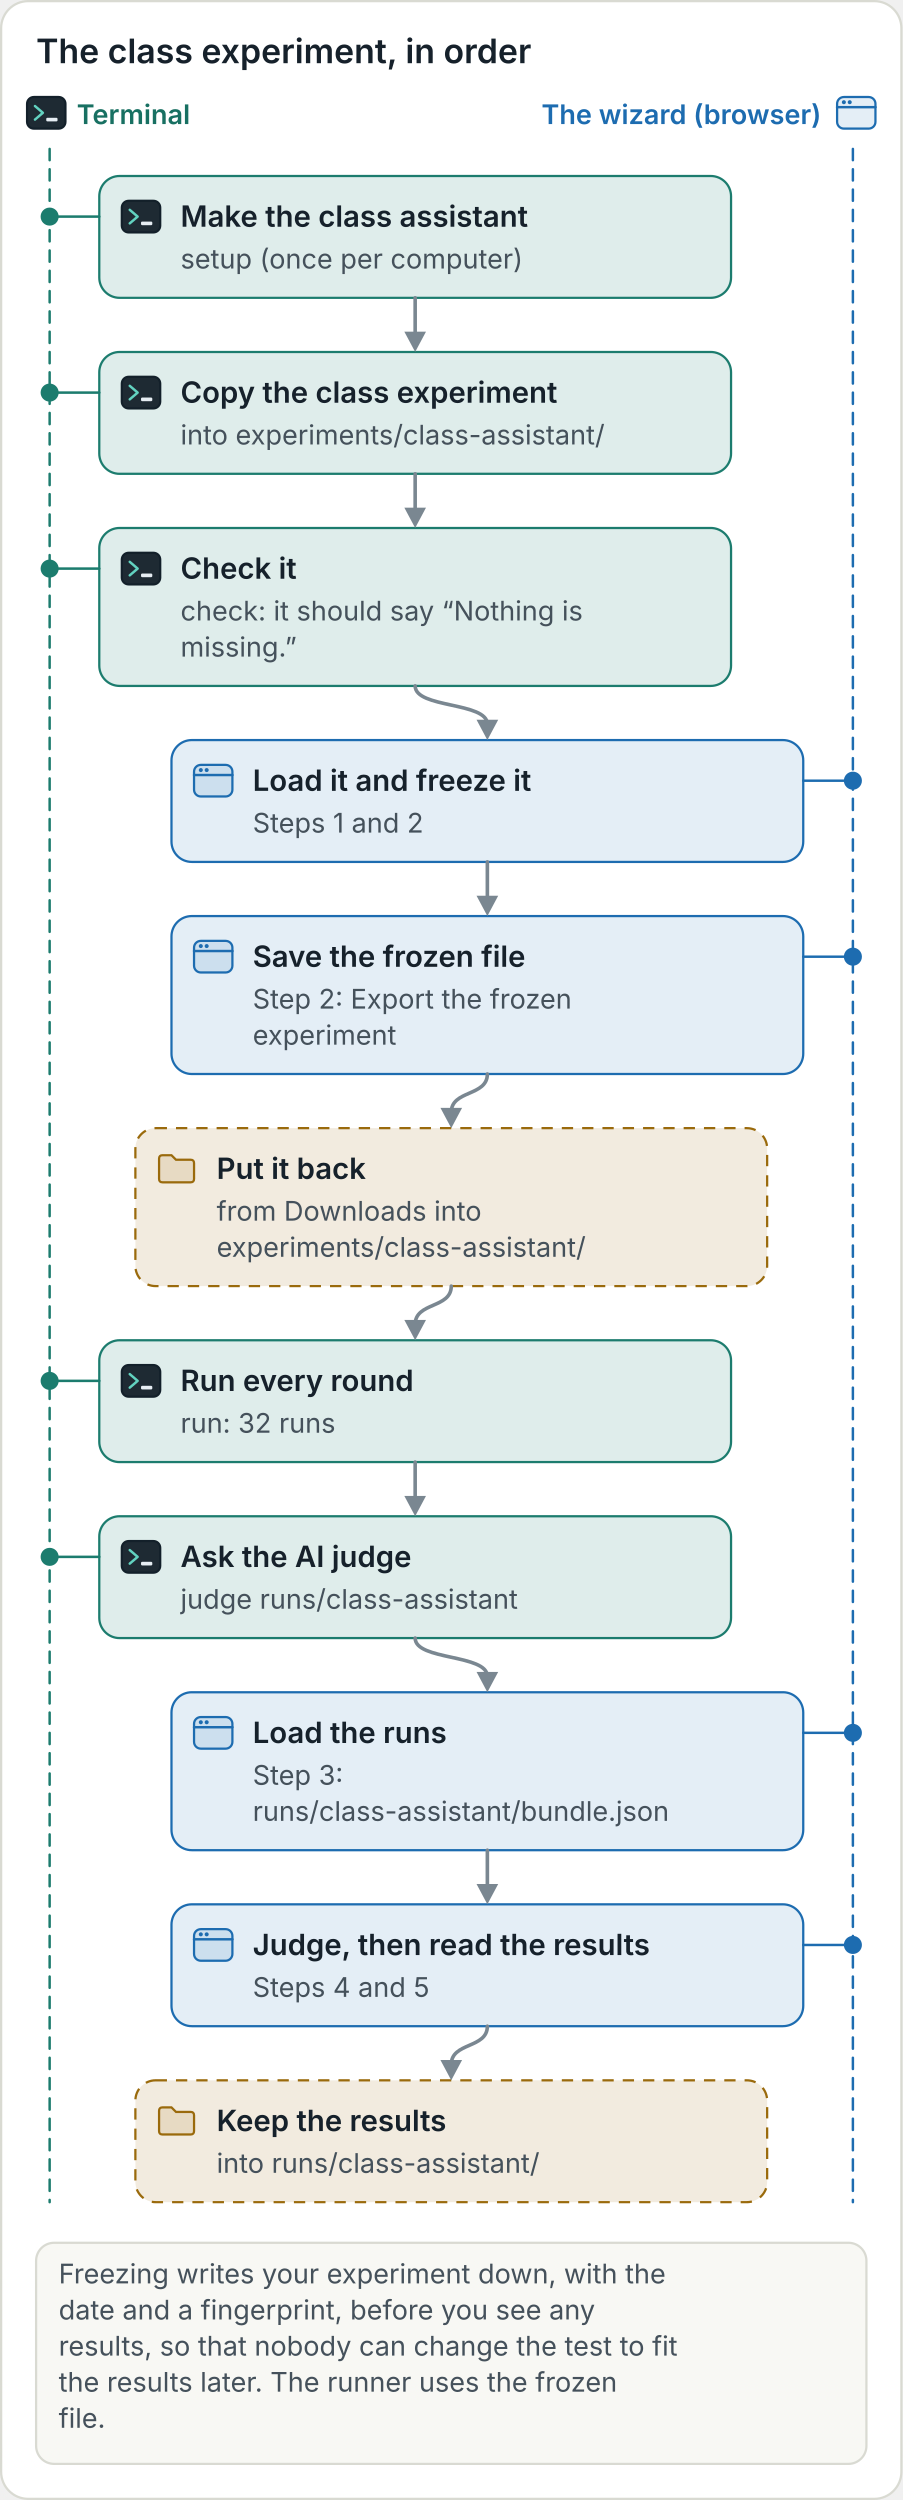
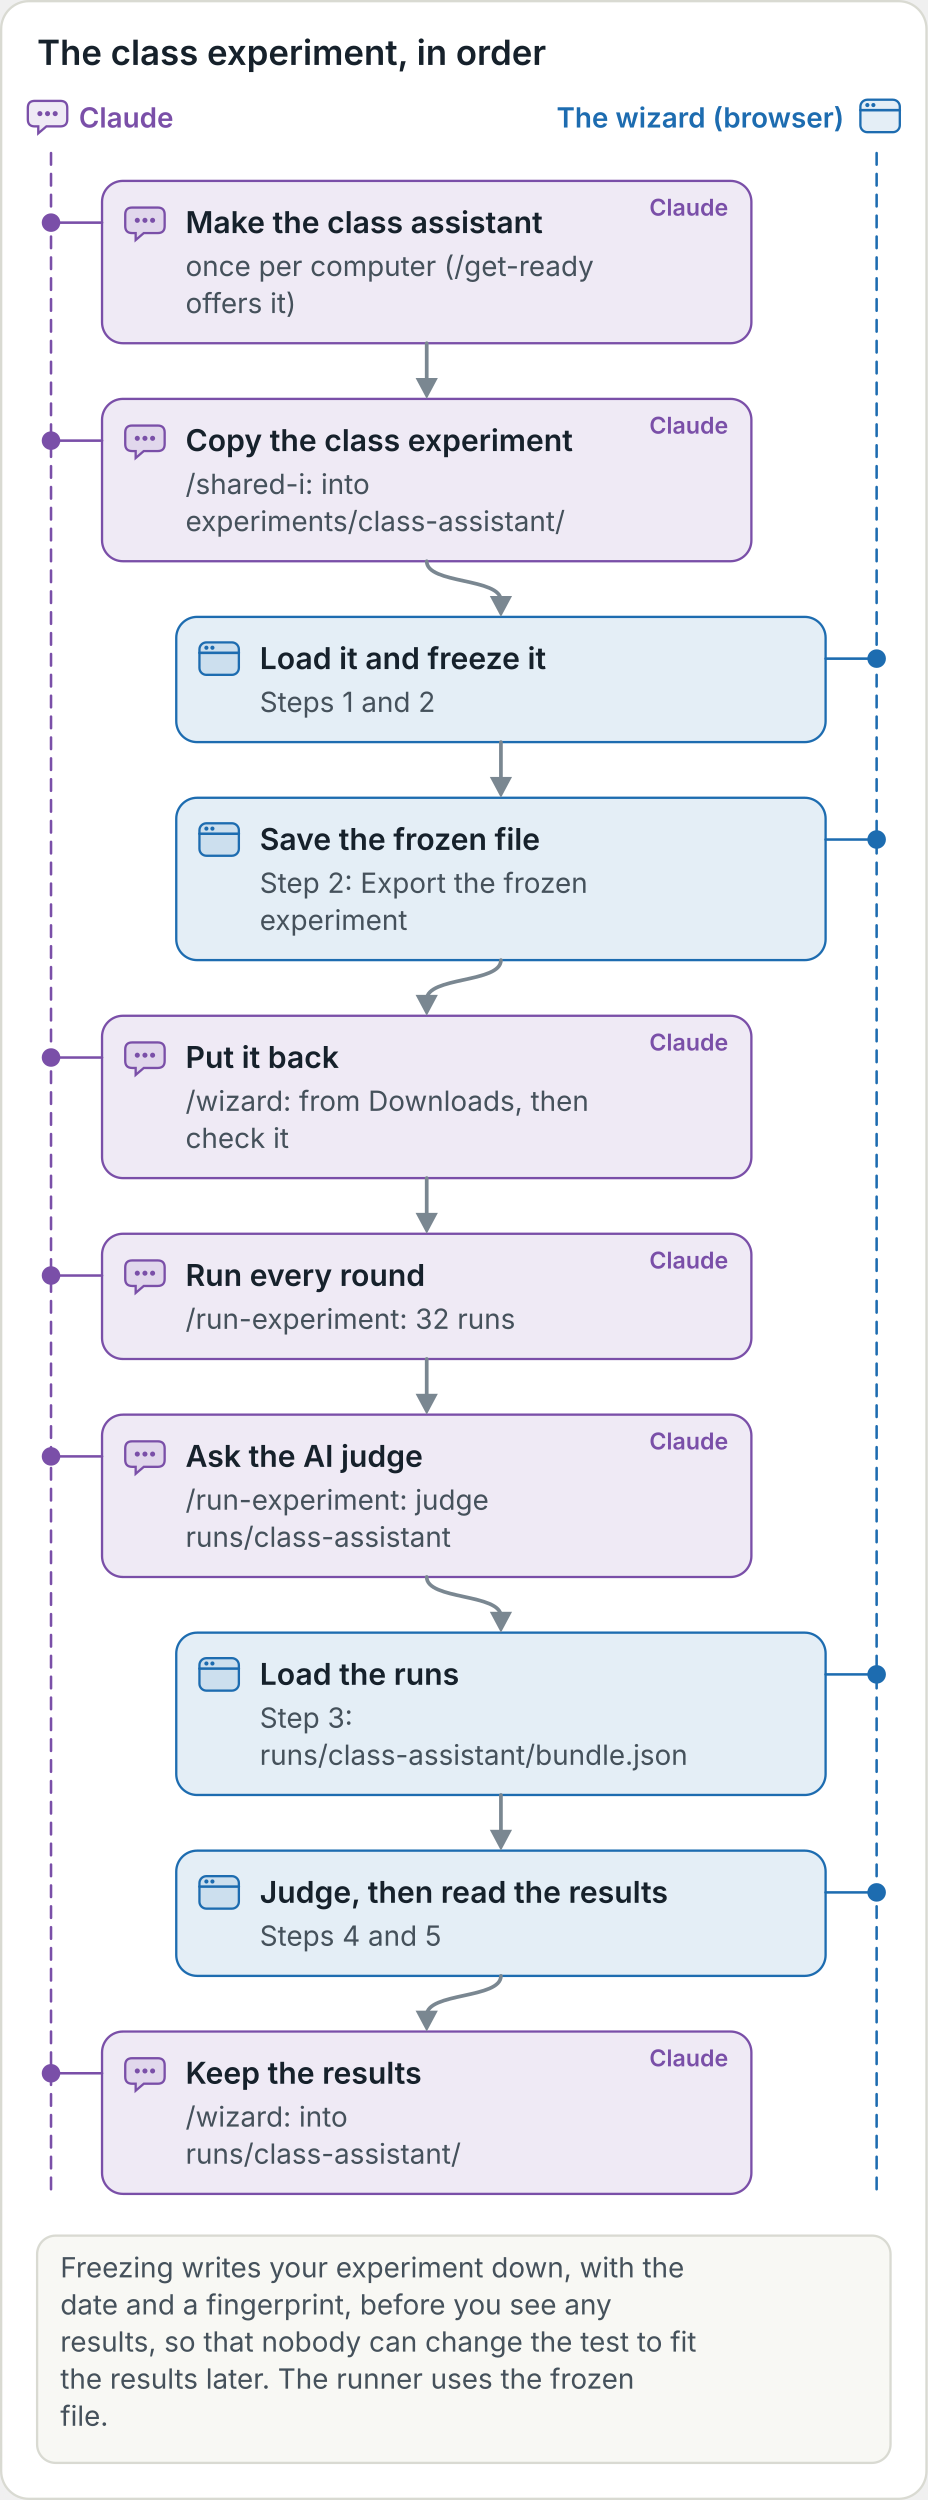
- <svg xmlns="http://www.w3.org/2000/svg" class="dg" viewBox="0 0 400 1108" width="400" height="1108" role="img" aria-labelledby="order-class-t order-class-d">
+ <svg xmlns="http://www.w3.org/2000/svg" class="dg" viewBox="0 0 400 1078" width="400" height="1078" role="img" aria-labelledby="order-class-t order-class-d">
  <style>
.dg text{font-family:Inter, system-ui, -apple-system, "Segoe UI", Roboto, sans-serif;fill:#16212B}
.dg .b{font-weight:600}
.dg .t2{fill:#45515B}
.dg .bg{fill:#FFFFFF;stroke:#D9DAD2}
.dg .pl{fill:#F8F8F4;stroke:#D9DAD2}
.dg .ln{fill:none;stroke:#5F6A73;stroke-width:1.6;stroke-linecap:round;stroke-linejoin:round}
.dg .thin{stroke-width:1.1}
.dg .dash{stroke-dasharray:5 4}
- .dg .f-term{fill:rgba(28,124,110,.14);stroke:#1C7C6E}
- .dg .s-term{stroke:#1C7C6E}
- .dg .h-term{fill:#1C7C6E}
- .dg .t-term{fill:#187062}
.dg .f-web{fill:rgba(29,108,176,.12);stroke:#1D6CB0}
.dg .s-web{stroke:#1D6CB0}
.dg .h-web{fill:#1D6CB0}
.dg .t-web{fill:#1D6CB0}
- .dg .f-file{fill:rgba(154,106,12,.13);stroke:#9A6A0C}
+ .dg .f-agent{fill:rgba(122,79,168,.12);stroke:#7A4FA8}
+ .dg .s-agent{stroke:#7A4FA8}
+ .dg .h-agent{fill:#7A4FA8}
+ .dg .t-agent{fill:#7A4FA8}
.dg .s-n{stroke:#7A8791}
.dg .h-n{fill:#7A8791}
- .dg .tw{fill:#1E2A33;stroke:#13202A}
- .dg .tw-arrow{stroke:#62D2C0}
- .dg .tw-cur{fill:#E6EDF3}
@media (prefers-color-scheme: dark) {
.dg text{font-family:Inter, system-ui, -apple-system, "Segoe UI", Roboto, sans-serif;fill:#E2E8EE}
.dg .b{font-weight:600}
.dg .t2{fill:#A7B4BF}
.dg .bg{fill:#141C23;stroke:#2A3640}
.dg .pl{fill:#18222A;stroke:#2A3640}
.dg .ln{fill:none;stroke:#8593A0;stroke-width:1.6;stroke-linecap:round;stroke-linejoin:round}
.dg .thin{stroke-width:1.1}
.dg .dash{stroke-dasharray:5 4}
- .dg .f-term{fill:rgba(76,192,174,.16);stroke:#4CC0AE}
- .dg .s-term{stroke:#4CC0AE}
- .dg .h-term{fill:#4CC0AE}
- .dg .t-term{fill:#4CC0AE}
.dg .f-web{fill:rgba(91,166,232,.16);stroke:#5BA6E8}
.dg .s-web{stroke:#5BA6E8}
.dg .h-web{fill:#5BA6E8}
.dg .t-web{fill:#5BA6E8}
- .dg .f-file{fill:rgba(226,174,74,.14);stroke:#E2AE4A}
+ .dg .f-agent{fill:rgba(180,148,222,.15);stroke:#B494DE}
+ .dg .s-agent{stroke:#B494DE}
+ .dg .h-agent{fill:#B494DE}
+ .dg .t-agent{fill:#B494DE}
.dg .s-n{stroke:#8E9BA5}
.dg .h-n{fill:#8E9BA5}
- .dg .tw{fill:#0A0F13;stroke:#2A3640}
- .dg .tw-arrow{stroke:#62D2C0}
- .dg .tw-cur{fill:#E6EDF3}
}
</style>
-   <rect class="bg" x="0.5" y="0.5" width="399" height="1107" rx="12" />
+   <rect class="bg" x="0.5" y="0.5" width="399" height="1077" rx="12" />
  <text x="16" y="28" font-size="15" class="b">The class experiment, in order</text>
-   <rect x="12" y="43" width="17" height="14" rx="3" class="tw" />
-   <path d="M15.5 47 L19 50 L15.5 53" class="ln thin tw-arrow" />
-   <rect x="20.5" y="52.2" width="5" height="1.6" rx="0.5" class="tw-cur" />
-   <text x="34" y="55" font-size="12" class="b t-term">Terminal</text>
+   <path d="M15 43.5 H26 Q29 43.5 29 46.5 V51.5 Q29 54.5 26 54.5 H20 L16.5 57.5 V54.5 H15 Q12 54.5 12 51.5 V46.5 Q12 43.5 15 43.5 Z" class="f-agent" />
+   <circle cx="17.2" cy="49" r="1.1" class="h-agent" />
+   <circle cx="20.5" cy="49" r="1.1" class="h-agent" />
+   <circle cx="23.8" cy="49" r="1.1" class="h-agent" />
+   <text x="34" y="55" font-size="12" class="b t-agent">Claude</text>
  <rect x="371" y="43" width="17" height="14" rx="3" class="f-web" />
  <path d="M371 47.5 L388 47.5" class="ln s-web thin" />
  <circle cx="374" cy="45.3" r="0.9" class="h-web" />
  <circle cx="376.6" cy="45.3" r="0.9" class="h-web" />
  <text x="364" y="55" font-size="12" class="b t-web" text-anchor="end">The wizard (browser)</text>
-   <path d="M22 66 V976" class="ln thin dash s-term" />
-   <path d="M378 66 V976" class="ln thin dash s-web" />
-   <rect x="44" y="78" width="280" height="54" rx="9" class="f-term" />
-   <rect x="54" y="89" width="17" height="14" rx="3" class="tw" />
-   <path d="M57.5 93 L61 96 L57.5 99" class="ln thin tw-arrow" />
-   <rect x="62.5" y="98.2" width="5" height="1.6" rx="0.5" class="tw-cur" />
+   <path d="M22 66 V946" class="ln thin dash s-agent" />
+   <path d="M378 66 V946" class="ln thin dash s-web" />
+   <rect x="44" y="78" width="280" height="70" rx="9" class="f-agent" />
+   <path d="M57 89.5 H68 Q71 89.5 71 92.5 V97.5 Q71 100.5 68 100.5 H62 L58.5 103.5 V100.5 H57 Q54 100.5 54 97.5 V92.5 Q54 89.5 57 89.5 Z" class="f-agent" />
+   <circle cx="59.2" cy="95" r="1.1" class="h-agent" />
+   <circle cx="62.5" cy="95" r="1.1" class="h-agent" />
+   <circle cx="65.8" cy="95" r="1.1" class="h-agent" />
  <text x="80" y="100.5" font-size="13" class="b">Make the class assistant</text>
-   <text x="80" y="119" font-size="12" class="t2">setup (once per computer)</text>
-   <rect x="44" y="156" width="280" height="54" rx="9" class="f-term" />
-   <rect x="54" y="167" width="17" height="14" rx="3" class="tw" />
-   <path d="M57.5 171 L61 174 L57.5 177" class="ln thin tw-arrow" />
-   <rect x="62.5" y="176.2" width="5" height="1.6" rx="0.5" class="tw-cur" />
-   <text x="80" y="178.5" font-size="13" class="b">Copy the class experiment</text>
-   <text x="80" y="197" font-size="12" class="t2">into experiments/class-assistant/</text>
-   <rect x="44" y="234" width="280" height="70" rx="9" class="f-term" />
-   <rect x="54" y="245" width="17" height="14" rx="3" class="tw" />
-   <path d="M57.5 249 L61 252 L57.5 255" class="ln thin tw-arrow" />
-   <rect x="62.5" y="254.2" width="5" height="1.6" rx="0.5" class="tw-cur" />
-   <text x="80" y="256.5" font-size="13" class="b">Check it</text>
-   <text x="80" y="275" font-size="12" class="t2">check: it should say “Nothing is</text>
-   <text x="80" y="291" font-size="12" class="t2">missing.”</text>
-   <rect x="76" y="328" width="280" height="54" rx="9" class="f-web" />
-   <rect x="86" y="339" width="17" height="14" rx="3" class="f-web" />
-   <path d="M86 343.5 L103 343.5" class="ln s-web thin" />
-   <circle cx="89" cy="341.3" r="0.9" class="h-web" />
-   <circle cx="91.6" cy="341.3" r="0.9" class="h-web" />
-   <text x="112" y="350.5" font-size="13" class="b">Load it and freeze it</text>
-   <text x="112" y="369" font-size="12" class="t2">Steps 1 and 2</text>
-   <rect x="76" y="406" width="280" height="70" rx="9" class="f-web" />
-   <rect x="86" y="417" width="17" height="14" rx="3" class="f-web" />
-   <path d="M86 421.5 L103 421.5" class="ln s-web thin" />
-   <circle cx="89" cy="419.3" r="0.9" class="h-web" />
-   <circle cx="91.6" cy="419.3" r="0.9" class="h-web" />
-   <text x="112" y="428.5" font-size="13" class="b">Save the frozen file</text>
-   <text x="112" y="447" font-size="12" class="t2">Step 2: Export the frozen</text>
-   <text x="112" y="463" font-size="12" class="t2">experiment</text>
-   <rect x="60" y="500" width="280" height="70" rx="9" class="f-file dash" />
-   <path transform="translate(70 510) scale(1)" d="M0.5 3.5 Q0.5 2 2 2 H6 L8 4 H14.5 Q16 4 16 5.5 V12.5 Q16 14 14.5 14 H2 Q0.5 14 0.5 12.5 Z" class="f-file" />
-   <text x="96" y="522.5" font-size="13" class="b">Put it back</text>
-   <text x="96" y="541" font-size="12" class="t2">from Downloads into</text>
-   <text x="96" y="557" font-size="12" class="t2">experiments/class-assistant/</text>
-   <rect x="44" y="594" width="280" height="54" rx="9" class="f-term" />
-   <rect x="54" y="605" width="17" height="14" rx="3" class="tw" />
-   <path d="M57.5 609 L61 612 L57.5 615" class="ln thin tw-arrow" />
-   <rect x="62.5" y="614.2" width="5" height="1.6" rx="0.5" class="tw-cur" />
-   <text x="80" y="616.5" font-size="13" class="b">Run every round</text>
-   <text x="80" y="635" font-size="12" class="t2">run: 32 runs</text>
-   <rect x="44" y="672" width="280" height="54" rx="9" class="f-term" />
-   <rect x="54" y="683" width="17" height="14" rx="3" class="tw" />
-   <path d="M57.5 687 L61 690 L57.5 693" class="ln thin tw-arrow" />
-   <rect x="62.5" y="692.2" width="5" height="1.6" rx="0.5" class="tw-cur" />
-   <text x="80" y="694.5" font-size="13" class="b">Ask the AI judge</text>
-   <text x="80" y="713" font-size="12" class="t2">judge runs/class-assistant</text>
-   <rect x="76" y="750" width="280" height="70" rx="9" class="f-web" />
-   <rect x="86" y="761" width="17" height="14" rx="3" class="f-web" />
-   <path d="M86 765.5 L103 765.5" class="ln s-web thin" />
-   <circle cx="89" cy="763.3" r="0.9" class="h-web" />
-   <circle cx="91.6" cy="763.3" r="0.9" class="h-web" />
-   <text x="112" y="772.5" font-size="13" class="b">Load the runs</text>
-   <text x="112" y="791" font-size="12" class="t2">Step 3:</text>
-   <text x="112" y="807" font-size="12" class="t2">runs/class-assistant/bundle.json</text>
-   <rect x="76" y="844" width="280" height="54" rx="9" class="f-web" />
-   <rect x="86" y="855" width="17" height="14" rx="3" class="f-web" />
-   <path d="M86 859.5 L103 859.5" class="ln s-web thin" />
-   <circle cx="89" cy="857.3" r="0.9" class="h-web" />
-   <circle cx="91.6" cy="857.3" r="0.9" class="h-web" />
-   <text x="112" y="866.5" font-size="13" class="b">Judge, then read the results</text>
-   <text x="112" y="885" font-size="12" class="t2">Steps 4 and 5</text>
-   <rect x="60" y="922" width="280" height="54" rx="9" class="f-file dash" />
-   <path transform="translate(70 932) scale(1)" d="M0.5 3.5 Q0.5 2 2 2 H6 L8 4 H14.5 Q16 4 16 5.5 V12.5 Q16 14 14.5 14 H2 Q0.5 14 0.5 12.5 Z" class="f-file" />
-   <text x="96" y="944.5" font-size="13" class="b">Keep the results</text>
-   <text x="96" y="963" font-size="12" class="t2">into runs/class-assistant/</text>
-   <path d="M22 96 L44 96" class="ln s-term thin" />
-   <circle cx="22" cy="96" r="4" class="h-term" />
-   <path d="M22 174 L44 174" class="ln s-term thin" />
-   <circle cx="22" cy="174" r="4" class="h-term" />
-   <path d="M184 132 C184 142 184 139 184 149" class="ln s-n" />
-   <path d="M184 156 L179.2 147 L188.8 147 Z" class="h-n" />
-   <path d="M22 252 L44 252" class="ln s-term thin" />
-   <circle cx="22" cy="252" r="4" class="h-term" />
-   <path d="M184 210 C184 220 184 217 184 227" class="ln s-n" />
-   <path d="M184 234 L179.2 225 L188.8 225 Z" class="h-n" />
-   <path d="M356 346 L378 346" class="ln s-web thin" />
-   <circle cx="378" cy="346" r="4" class="h-web" />
-   <path d="M184 304 C184 314 216 311 216 321" class="ln s-n" />
-   <path d="M216 328 L211.2 319 L220.8 319 Z" class="h-n" />
-   <path d="M356 424 L378 424" class="ln s-web thin" />
-   <circle cx="378" cy="424" r="4" class="h-web" />
-   <path d="M216 382 C216 392 216 389 216 399" class="ln s-n" />
-   <path d="M216 406 L211.2 397 L220.8 397 Z" class="h-n" />
-   <path d="M216 476 C216 486 200 483 200 493" class="ln s-n" />
-   <path d="M200 500 L195.2 491 L204.8 491 Z" class="h-n" />
-   <path d="M22 612 L44 612" class="ln s-term thin" />
-   <circle cx="22" cy="612" r="4" class="h-term" />
-   <path d="M200 570 C200 580 184 577 184 587" class="ln s-n" />
-   <path d="M184 594 L179.2 585 L188.8 585 Z" class="h-n" />
-   <path d="M22 690 L44 690" class="ln s-term thin" />
-   <circle cx="22" cy="690" r="4" class="h-term" />
-   <path d="M184 648 C184 658 184 655 184 665" class="ln s-n" />
-   <path d="M184 672 L179.2 663 L188.8 663 Z" class="h-n" />
-   <path d="M356 768 L378 768" class="ln s-web thin" />
-   <circle cx="378" cy="768" r="4" class="h-web" />
-   <path d="M184 726 C184 736 216 733 216 743" class="ln s-n" />
-   <path d="M216 750 L211.2 741 L220.8 741 Z" class="h-n" />
-   <path d="M356 862 L378 862" class="ln s-web thin" />
-   <circle cx="378" cy="862" r="4" class="h-web" />
-   <path d="M216 820 C216 830 216 827 216 837" class="ln s-n" />
-   <path d="M216 844 L211.2 835 L220.8 835 Z" class="h-n" />
-   <path d="M216 898 C216 908 200 905 200 915" class="ln s-n" />
-   <path d="M200 922 L195.2 913 L204.8 913 Z" class="h-n" />
-   <rect x="16" y="994" width="368" height="98" rx="8" class="pl" />
-   <text x="26" y="1012" font-size="12" class="t2">Freezing writes your experiment down, with the</text>
-   <text x="26" y="1028" font-size="12" class="t2">date and a fingerprint, before you see any</text>
-   <text x="26" y="1044" font-size="12" class="t2">results, so that nobody can change the test to fit</text>
-   <text x="26" y="1060" font-size="12" class="t2">the results later. The runner uses the frozen</text>
-   <text x="26" y="1076" font-size="12" class="t2">file.</text>
+   <text x="314" y="93" font-size="10" class="t-agent b" text-anchor="end">Claude</text>
+   <text x="80" y="119" font-size="12" class="t2">once per computer (/get-ready</text>
+   <text x="80" y="135" font-size="12" class="t2">offers it)</text>
+   <rect x="44" y="172" width="280" height="70" rx="9" class="f-agent" />
+   <path d="M57 183.5 H68 Q71 183.5 71 186.5 V191.5 Q71 194.5 68 194.5 H62 L58.5 197.5 V194.5 H57 Q54 194.5 54 191.5 V186.5 Q54 183.5 57 183.5 Z" class="f-agent" />
+   <circle cx="59.2" cy="189" r="1.1" class="h-agent" />
+   <circle cx="62.5" cy="189" r="1.1" class="h-agent" />
+   <circle cx="65.8" cy="189" r="1.1" class="h-agent" />
+   <text x="80" y="194.5" font-size="13" class="b">Copy the class experiment</text>
+   <text x="314" y="187" font-size="10" class="t-agent b" text-anchor="end">Claude</text>
+   <text x="80" y="213" font-size="12" class="t2">/shared-i: into</text>
+   <text x="80" y="229" font-size="12" class="t2">experiments/class-assistant/</text>
+   <rect x="76" y="266" width="280" height="54" rx="9" class="f-web" />
+   <rect x="86" y="277" width="17" height="14" rx="3" class="f-web" />
+   <path d="M86 281.5 L103 281.5" class="ln s-web thin" />
+   <circle cx="89" cy="279.3" r="0.9" class="h-web" />
+   <circle cx="91.6" cy="279.3" r="0.9" class="h-web" />
+   <text x="112" y="288.5" font-size="13" class="b">Load it and freeze it</text>
+   <text x="112" y="307" font-size="12" class="t2">Steps 1 and 2</text>
+   <rect x="76" y="344" width="280" height="70" rx="9" class="f-web" />
+   <rect x="86" y="355" width="17" height="14" rx="3" class="f-web" />
+   <path d="M86 359.5 L103 359.5" class="ln s-web thin" />
+   <circle cx="89" cy="357.3" r="0.9" class="h-web" />
+   <circle cx="91.6" cy="357.3" r="0.9" class="h-web" />
+   <text x="112" y="366.5" font-size="13" class="b">Save the frozen file</text>
+   <text x="112" y="385" font-size="12" class="t2">Step 2: Export the frozen</text>
+   <text x="112" y="401" font-size="12" class="t2">experiment</text>
+   <rect x="44" y="438" width="280" height="70" rx="9" class="f-agent" />
+   <path d="M57 449.5 H68 Q71 449.5 71 452.5 V457.5 Q71 460.5 68 460.5 H62 L58.5 463.5 V460.5 H57 Q54 460.5 54 457.5 V452.5 Q54 449.5 57 449.5 Z" class="f-agent" />
+   <circle cx="59.2" cy="455" r="1.1" class="h-agent" />
+   <circle cx="62.5" cy="455" r="1.1" class="h-agent" />
+   <circle cx="65.8" cy="455" r="1.1" class="h-agent" />
+   <text x="80" y="460.5" font-size="13" class="b">Put it back</text>
+   <text x="314" y="453" font-size="10" class="t-agent b" text-anchor="end">Claude</text>
+   <text x="80" y="479" font-size="12" class="t2">/wizard: from Downloads, then</text>
+   <text x="80" y="495" font-size="12" class="t2">check it</text>
+   <rect x="44" y="532" width="280" height="54" rx="9" class="f-agent" />
+   <path d="M57 543.5 H68 Q71 543.5 71 546.5 V551.5 Q71 554.5 68 554.5 H62 L58.5 557.5 V554.5 H57 Q54 554.5 54 551.5 V546.5 Q54 543.5 57 543.5 Z" class="f-agent" />
+   <circle cx="59.2" cy="549" r="1.1" class="h-agent" />
+   <circle cx="62.5" cy="549" r="1.1" class="h-agent" />
+   <circle cx="65.8" cy="549" r="1.1" class="h-agent" />
+   <text x="80" y="554.5" font-size="13" class="b">Run every round</text>
+   <text x="314" y="547" font-size="10" class="t-agent b" text-anchor="end">Claude</text>
+   <text x="80" y="573" font-size="12" class="t2">/run-experiment: 32 runs</text>
+   <rect x="44" y="610" width="280" height="70" rx="9" class="f-agent" />
+   <path d="M57 621.5 H68 Q71 621.5 71 624.5 V629.5 Q71 632.5 68 632.5 H62 L58.5 635.5 V632.5 H57 Q54 632.5 54 629.5 V624.5 Q54 621.5 57 621.5 Z" class="f-agent" />
+   <circle cx="59.2" cy="627" r="1.1" class="h-agent" />
+   <circle cx="62.5" cy="627" r="1.1" class="h-agent" />
+   <circle cx="65.8" cy="627" r="1.1" class="h-agent" />
+   <text x="80" y="632.5" font-size="13" class="b">Ask the AI judge</text>
+   <text x="314" y="625" font-size="10" class="t-agent b" text-anchor="end">Claude</text>
+   <text x="80" y="651" font-size="12" class="t2">/run-experiment: judge</text>
+   <text x="80" y="667" font-size="12" class="t2">runs/class-assistant</text>
+   <rect x="76" y="704" width="280" height="70" rx="9" class="f-web" />
+   <rect x="86" y="715" width="17" height="14" rx="3" class="f-web" />
+   <path d="M86 719.5 L103 719.5" class="ln s-web thin" />
+   <circle cx="89" cy="717.3" r="0.9" class="h-web" />
+   <circle cx="91.6" cy="717.3" r="0.9" class="h-web" />
+   <text x="112" y="726.5" font-size="13" class="b">Load the runs</text>
+   <text x="112" y="745" font-size="12" class="t2">Step 3:</text>
+   <text x="112" y="761" font-size="12" class="t2">runs/class-assistant/bundle.json</text>
+   <rect x="76" y="798" width="280" height="54" rx="9" class="f-web" />
+   <rect x="86" y="809" width="17" height="14" rx="3" class="f-web" />
+   <path d="M86 813.5 L103 813.5" class="ln s-web thin" />
+   <circle cx="89" cy="811.3" r="0.9" class="h-web" />
+   <circle cx="91.6" cy="811.3" r="0.9" class="h-web" />
+   <text x="112" y="820.5" font-size="13" class="b">Judge, then read the results</text>
+   <text x="112" y="839" font-size="12" class="t2">Steps 4 and 5</text>
+   <rect x="44" y="876" width="280" height="70" rx="9" class="f-agent" />
+   <path d="M57 887.5 H68 Q71 887.5 71 890.5 V895.5 Q71 898.5 68 898.5 H62 L58.5 901.5 V898.5 H57 Q54 898.5 54 895.5 V890.5 Q54 887.5 57 887.5 Z" class="f-agent" />
+   <circle cx="59.2" cy="893" r="1.1" class="h-agent" />
+   <circle cx="62.5" cy="893" r="1.1" class="h-agent" />
+   <circle cx="65.8" cy="893" r="1.1" class="h-agent" />
+   <text x="80" y="898.5" font-size="13" class="b">Keep the results</text>
+   <text x="314" y="891" font-size="10" class="t-agent b" text-anchor="end">Claude</text>
+   <text x="80" y="917" font-size="12" class="t2">/wizard: into</text>
+   <text x="80" y="933" font-size="12" class="t2">runs/class-assistant/</text>
+   <path d="M22 96 L44 96" class="ln s-agent thin" />
+   <circle cx="22" cy="96" r="4" class="h-agent" />
+   <path d="M22 190 L44 190" class="ln s-agent thin" />
+   <circle cx="22" cy="190" r="4" class="h-agent" />
+   <path d="M184 148 C184 158 184 155 184 165" class="ln s-n" />
+   <path d="M184 172 L179.2 163 L188.8 163 Z" class="h-n" />
+   <path d="M356 284 L378 284" class="ln s-web thin" />
+   <circle cx="378" cy="284" r="4" class="h-web" />
+   <path d="M184 242 C184 252 216 249 216 259" class="ln s-n" />
+   <path d="M216 266 L211.2 257 L220.8 257 Z" class="h-n" />
+   <path d="M356 362 L378 362" class="ln s-web thin" />
+   <circle cx="378" cy="362" r="4" class="h-web" />
+   <path d="M216 320 C216 330 216 327 216 337" class="ln s-n" />
+   <path d="M216 344 L211.2 335 L220.8 335 Z" class="h-n" />
+   <path d="M22 456 L44 456" class="ln s-agent thin" />
+   <circle cx="22" cy="456" r="4" class="h-agent" />
+   <path d="M216 414 C216 424 184 421 184 431" class="ln s-n" />
+   <path d="M184 438 L179.2 429 L188.8 429 Z" class="h-n" />
+   <path d="M22 550 L44 550" class="ln s-agent thin" />
+   <circle cx="22" cy="550" r="4" class="h-agent" />
+   <path d="M184 508 C184 518 184 515 184 525" class="ln s-n" />
+   <path d="M184 532 L179.2 523 L188.8 523 Z" class="h-n" />
+   <path d="M22 628 L44 628" class="ln s-agent thin" />
+   <circle cx="22" cy="628" r="4" class="h-agent" />
+   <path d="M184 586 C184 596 184 593 184 603" class="ln s-n" />
+   <path d="M184 610 L179.2 601 L188.8 601 Z" class="h-n" />
+   <path d="M356 722 L378 722" class="ln s-web thin" />
+   <circle cx="378" cy="722" r="4" class="h-web" />
+   <path d="M184 680 C184 690 216 687 216 697" class="ln s-n" />
+   <path d="M216 704 L211.2 695 L220.8 695 Z" class="h-n" />
+   <path d="M356 816 L378 816" class="ln s-web thin" />
+   <circle cx="378" cy="816" r="4" class="h-web" />
+   <path d="M216 774 C216 784 216 781 216 791" class="ln s-n" />
+   <path d="M216 798 L211.2 789 L220.8 789 Z" class="h-n" />
+   <path d="M22 894 L44 894" class="ln s-agent thin" />
+   <circle cx="22" cy="894" r="4" class="h-agent" />
+   <path d="M216 852 C216 862 184 859 184 869" class="ln s-n" />
+   <path d="M184 876 L179.2 867 L188.8 867 Z" class="h-n" />
+   <rect x="16" y="964" width="368" height="98" rx="8" class="pl" />
+   <text x="26" y="982" font-size="12" class="t2">Freezing writes your experiment down, with the</text>
+   <text x="26" y="998" font-size="12" class="t2">date and a fingerprint, before you see any</text>
+   <text x="26" y="1014" font-size="12" class="t2">results, so that nobody can change the test to fit</text>
+   <text x="26" y="1030" font-size="12" class="t2">the results later. The runner uses the frozen</text>
+   <text x="26" y="1046" font-size="12" class="t2">file.</text>
</svg>
